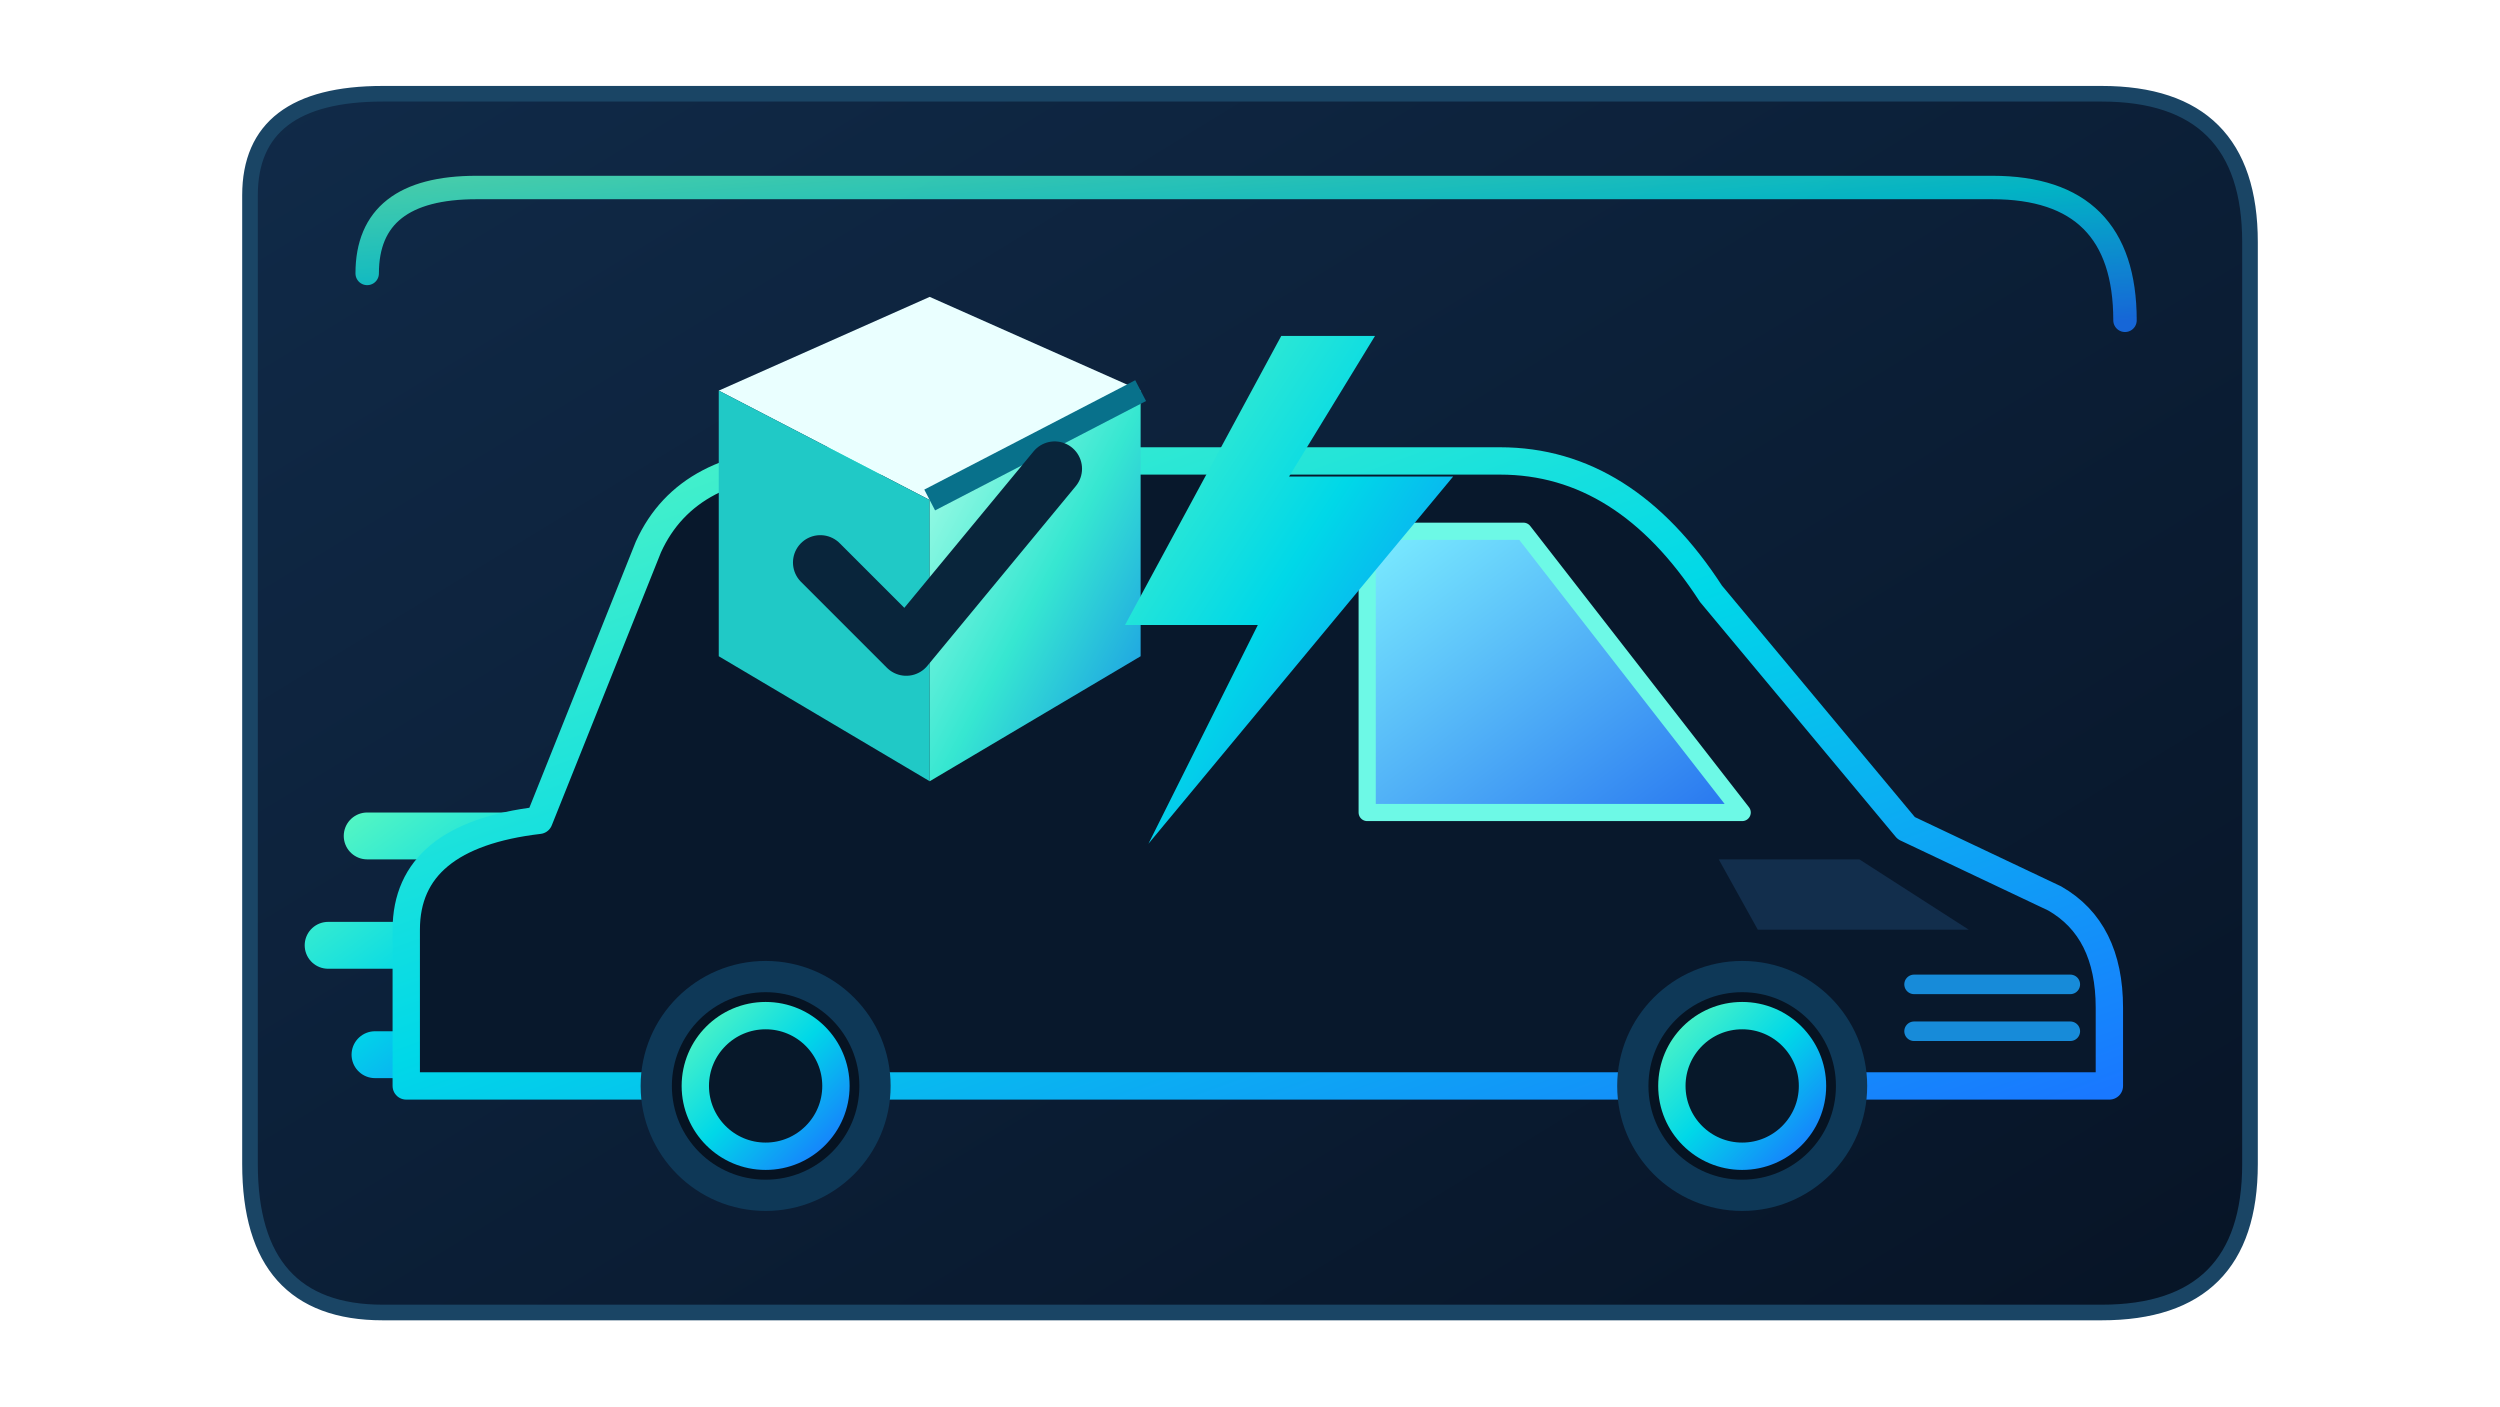
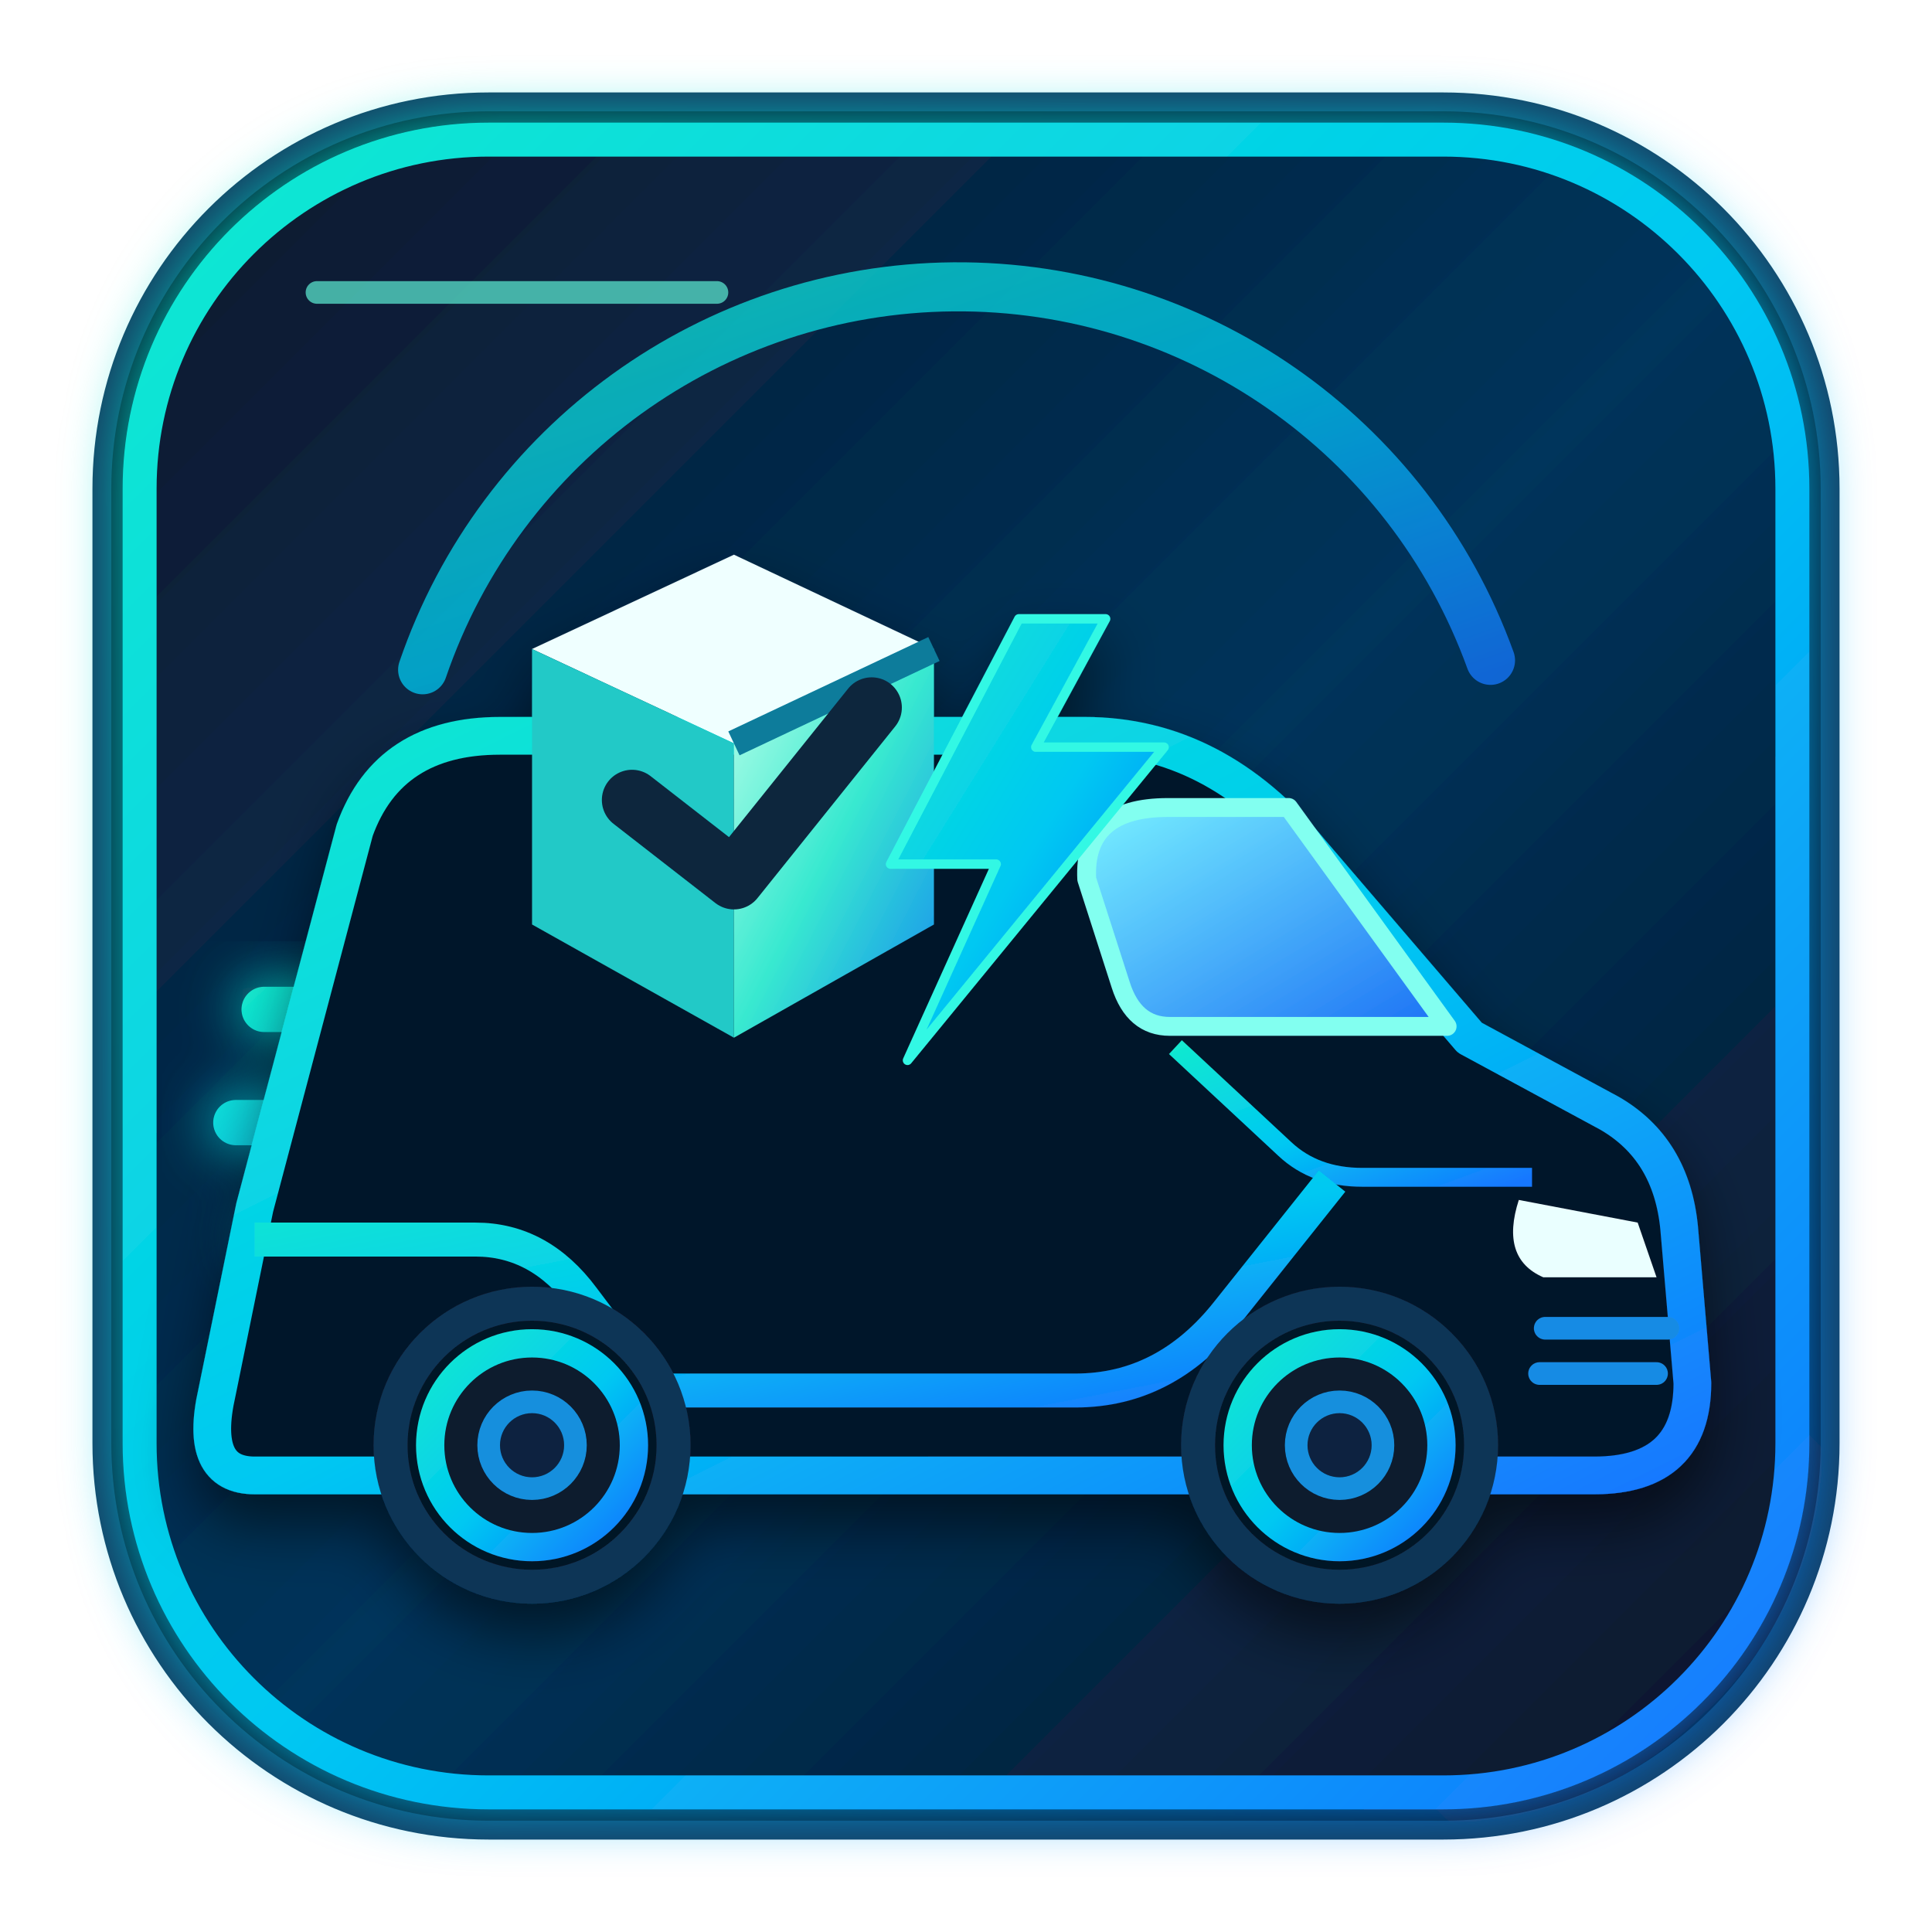
- <svg xmlns="http://www.w3.org/2000/svg" viewBox="0 0 320 180">
+ <svg xmlns="http://www.w3.org/2000/svg" viewBox="0 0 1024 1024">
  <defs>
-     <linearGradient id="n" x1="0" y1="0" x2="1" y2="1">
-       <stop stop-color="#52f5c4" />
-       <stop offset=".48" stop-color="#00d8e8" />
-       <stop offset="1" stop-color="#1978ff" />
+     <linearGradient id="frame" x1="0" y1="0" x2="1" y2="1">
+       <stop stop-color="#12e9d0" />
+       <stop offset=".52" stop-color="#00c8f2" />
+       <stop offset="1" stop-color="#1677ff" />
    </linearGradient>
-     <linearGradient id="b" x1="0" y1="0" x2="1" y2="1">
-       <stop stop-color="#102a48" />
-       <stop offset="1" stop-color="#071426" />
+     <linearGradient id="body" x1="0" y1="0" x2="1" y2="1">
+       <stop stop-color="#07182d" />
+       <stop offset=".52" stop-color="#06345b" />
+       <stop offset="1" stop-color="#071529" />
    </linearGradient>
-     <linearGradient id="g" x1="0" y1="0" x2="1" y2="1">
-       <stop stop-color="#7ceeff" />
-       <stop offset="1" stop-color="#2674ef" />
+     <linearGradient id="glass" x1="0" y1="0" x2="1" y2="1">
+       <stop stop-color="#78f1ff" />
+       <stop offset="1" stop-color="#1b70f5" />
    </linearGradient>
-     <linearGradient id="p" x1="0" y1="0" x2="1" y2="1">
-       <stop stop-color="#b3ffe9" />
-       <stop offset=".52" stop-color="#36e7d1" />
-       <stop offset="1" stop-color="#168be9" />
+     <linearGradient id="box" x1="0" y1="0" x2="1" y2="1">
+       <stop stop-color="#b8ffe9" />
+       <stop offset=".5" stop-color="#38e9d0" />
+       <stop offset="1" stop-color="#148af0" />
    </linearGradient>
+     <filter id="glow" x="-30%" y="-30%" width="160%" height="160%">
+       <feGaussianBlur stdDeviation="15" result="b" />
+       <feMerge>
+         <feMergeNode in="b" />
+         <feMergeNode in="SourceGraphic" />
+       </feMerge>
+     </filter>
+     <filter id="shadow" x="-20%" y="-20%" width="140%" height="140%">
+       <feDropShadow dx="0" dy="16" stdDeviation="16" flood-color="#000" flood-opacity=".55" />
+     </filter>
  </defs>
-   <path d="M32 25Q32 12 49 12H269Q288 12 288 31V149Q288 168 269 168H49Q32 168 32 149Z" fill="url(#b)" stroke="#1a4565" stroke-width="2" />
-   <path d="M47 35Q47 24 61 24H255Q272 24 272 41" fill="none" stroke="url(#n)" stroke-width="3" stroke-linecap="round" opacity=".8" />
-   <g>
-     <path d="M47 107h28M42 121h34M48 135h32" stroke="url(#n)" stroke-width="6" stroke-linecap="round" />
-     <path d="M69 105 83 70Q88 59 104 59H192Q208 59 219 76L244 106 263 115Q270 119 270 129V139H52V119Q52 107 69 105Z" fill="#08182c" stroke="url(#n)" stroke-width="3.5" stroke-linejoin="round" />
-     <path d="M195 68h-20v36h48z" fill="url(#g)" stroke="#6df9e6" stroke-width="2.2" stroke-linejoin="round" />
-     <path d="M220 110 238 110 252 119 225 119Z" fill="#122e4c" />
-     <path d="M245 126h20M245 132h20" stroke="#178bd9" stroke-width="2.5" stroke-linecap="round" />
-     <circle cx="98" cy="139" r="14" fill="#061322" stroke="#0e3857" stroke-width="4" />
-     <circle cx="98" cy="139" r="9" fill="#07182a" stroke="url(#n)" stroke-width="3.5" />
-     <circle cx="223" cy="139" r="14" fill="#061322" stroke="#0e3857" stroke-width="4" />
-     <circle cx="223" cy="139" r="9" fill="#07182a" stroke="url(#n)" stroke-width="3.5" />
-     <path d="M92 50 119 38 146 50 119 64Z" fill="#eaffff" />
-     <path d="M92 50v34l27 16V64Z" fill="#20c9c6" />
-     <path d="M119 64v36l27-16V50Z" fill="url(#p)" />
-     <path d="M119 64 146 50" stroke="#08718b" stroke-width="3" />
-     <path d="m105 72 11 11 19-23" fill="none" stroke="#09253b" stroke-width="7" stroke-linecap="round" stroke-linejoin="round" />
-     <path d="m164 43-20 37h17l-14 28 39-47h-21l11-18z" fill="url(#n)" />
+   <rect x="54" y="54" width="916" height="916" rx="205" fill="#071426" stroke="#143d60" stroke-width="10" />
+   <rect x="74" y="74" width="876" height="876" rx="185" fill="url(#body)" stroke="url(#frame)" stroke-width="18" filter="url(#glow)" />
+   <path d="M224 355A300 300 0 0 1 790 350" fill="none" stroke="url(#frame)" stroke-width="26" stroke-linecap="round" opacity=".75" />
+   <path d="M140 535h115M125 595h120M145 655h110" stroke="url(#frame)" stroke-width="24" stroke-linecap="round" filter="url(#glow)" />
+   <g filter="url(#shadow)">
+     <path d="M135 640 188 440Q206 390 265 390H575Q644 390 695 452L779 550 853 590Q886 609 890 651L897 733Q897 782 845 782H135Q105 782 115 738Z" fill="#06172b" stroke="url(#frame)" stroke-width="20" stroke-linejoin="round" />
+     <path d="M619 428H683L767 544H620Q601 544 594 522L576 466Q574 428 619 428Z" fill="url(#glass)" stroke="#82fff0" stroke-width="10" stroke-linejoin="round" />
+     <path d="M623 555 681 609Q697 624 722 624H812" fill="none" stroke="url(#frame)" stroke-width="10" />
+     <path d="M805 636 868 648 878 677 818 677Q795 667 805 636Z" fill="#eaffff" />
+     <path d="M819 704H884M816 728H878" stroke="#168be4" stroke-width="12" stroke-linecap="round" />
+     <path d="M135 657H252Q286 657 309 688L346 737H570Q618 737 651 695L706 626" fill="none" stroke="url(#frame)" stroke-width="18" stroke-linejoin="round" />
+     <path d="M332 754H526" stroke="url(#frame)" stroke-width="11" stroke-linecap="round" />
+     <circle cx="282" cy="766" r="75" fill="#061426" stroke="#0d3657" stroke-width="18" />
+     <circle cx="282" cy="766" r="54" fill="#071a2e" stroke="url(#frame)" stroke-width="15" />
+     <circle cx="282" cy="766" r="23" fill="#0b2440" stroke="#168fdd" stroke-width="12" />
+     <circle cx="710" cy="766" r="75" fill="#061426" stroke="#0d3657" stroke-width="18" />
+     <circle cx="710" cy="766" r="54" fill="#071a2e" stroke="url(#frame)" stroke-width="15" />
+     <circle cx="710" cy="766" r="23" fill="#0b2440" stroke="#168fdd" stroke-width="12" />
+     <path d="M282 344 389 294 495 344 389 394Z" fill="#efffff" />
+     <path d="M282 344V490L389 550V394Z" fill="#20c9c7" />
+     <path d="M389 394V550L495 490V344Z" fill="url(#box)" />
+     <path d="M389 394 495 344" stroke="#087b9b" stroke-width="14" />
+     <path d="m335 424 54 42 73-91" fill="none" stroke="#08253d" stroke-width="32" stroke-linecap="round" stroke-linejoin="round" />
+     <path d="m540 328-68 130h56l-47 104 136-166h-68l37-68z" fill="url(#frame)" stroke="#32f8e4" stroke-width="5" stroke-linejoin="round" />
  </g>
+   <path d="M168 155H380" stroke="#62ffe2" stroke-width="12" stroke-linecap="round" opacity=".65" />
</svg>
